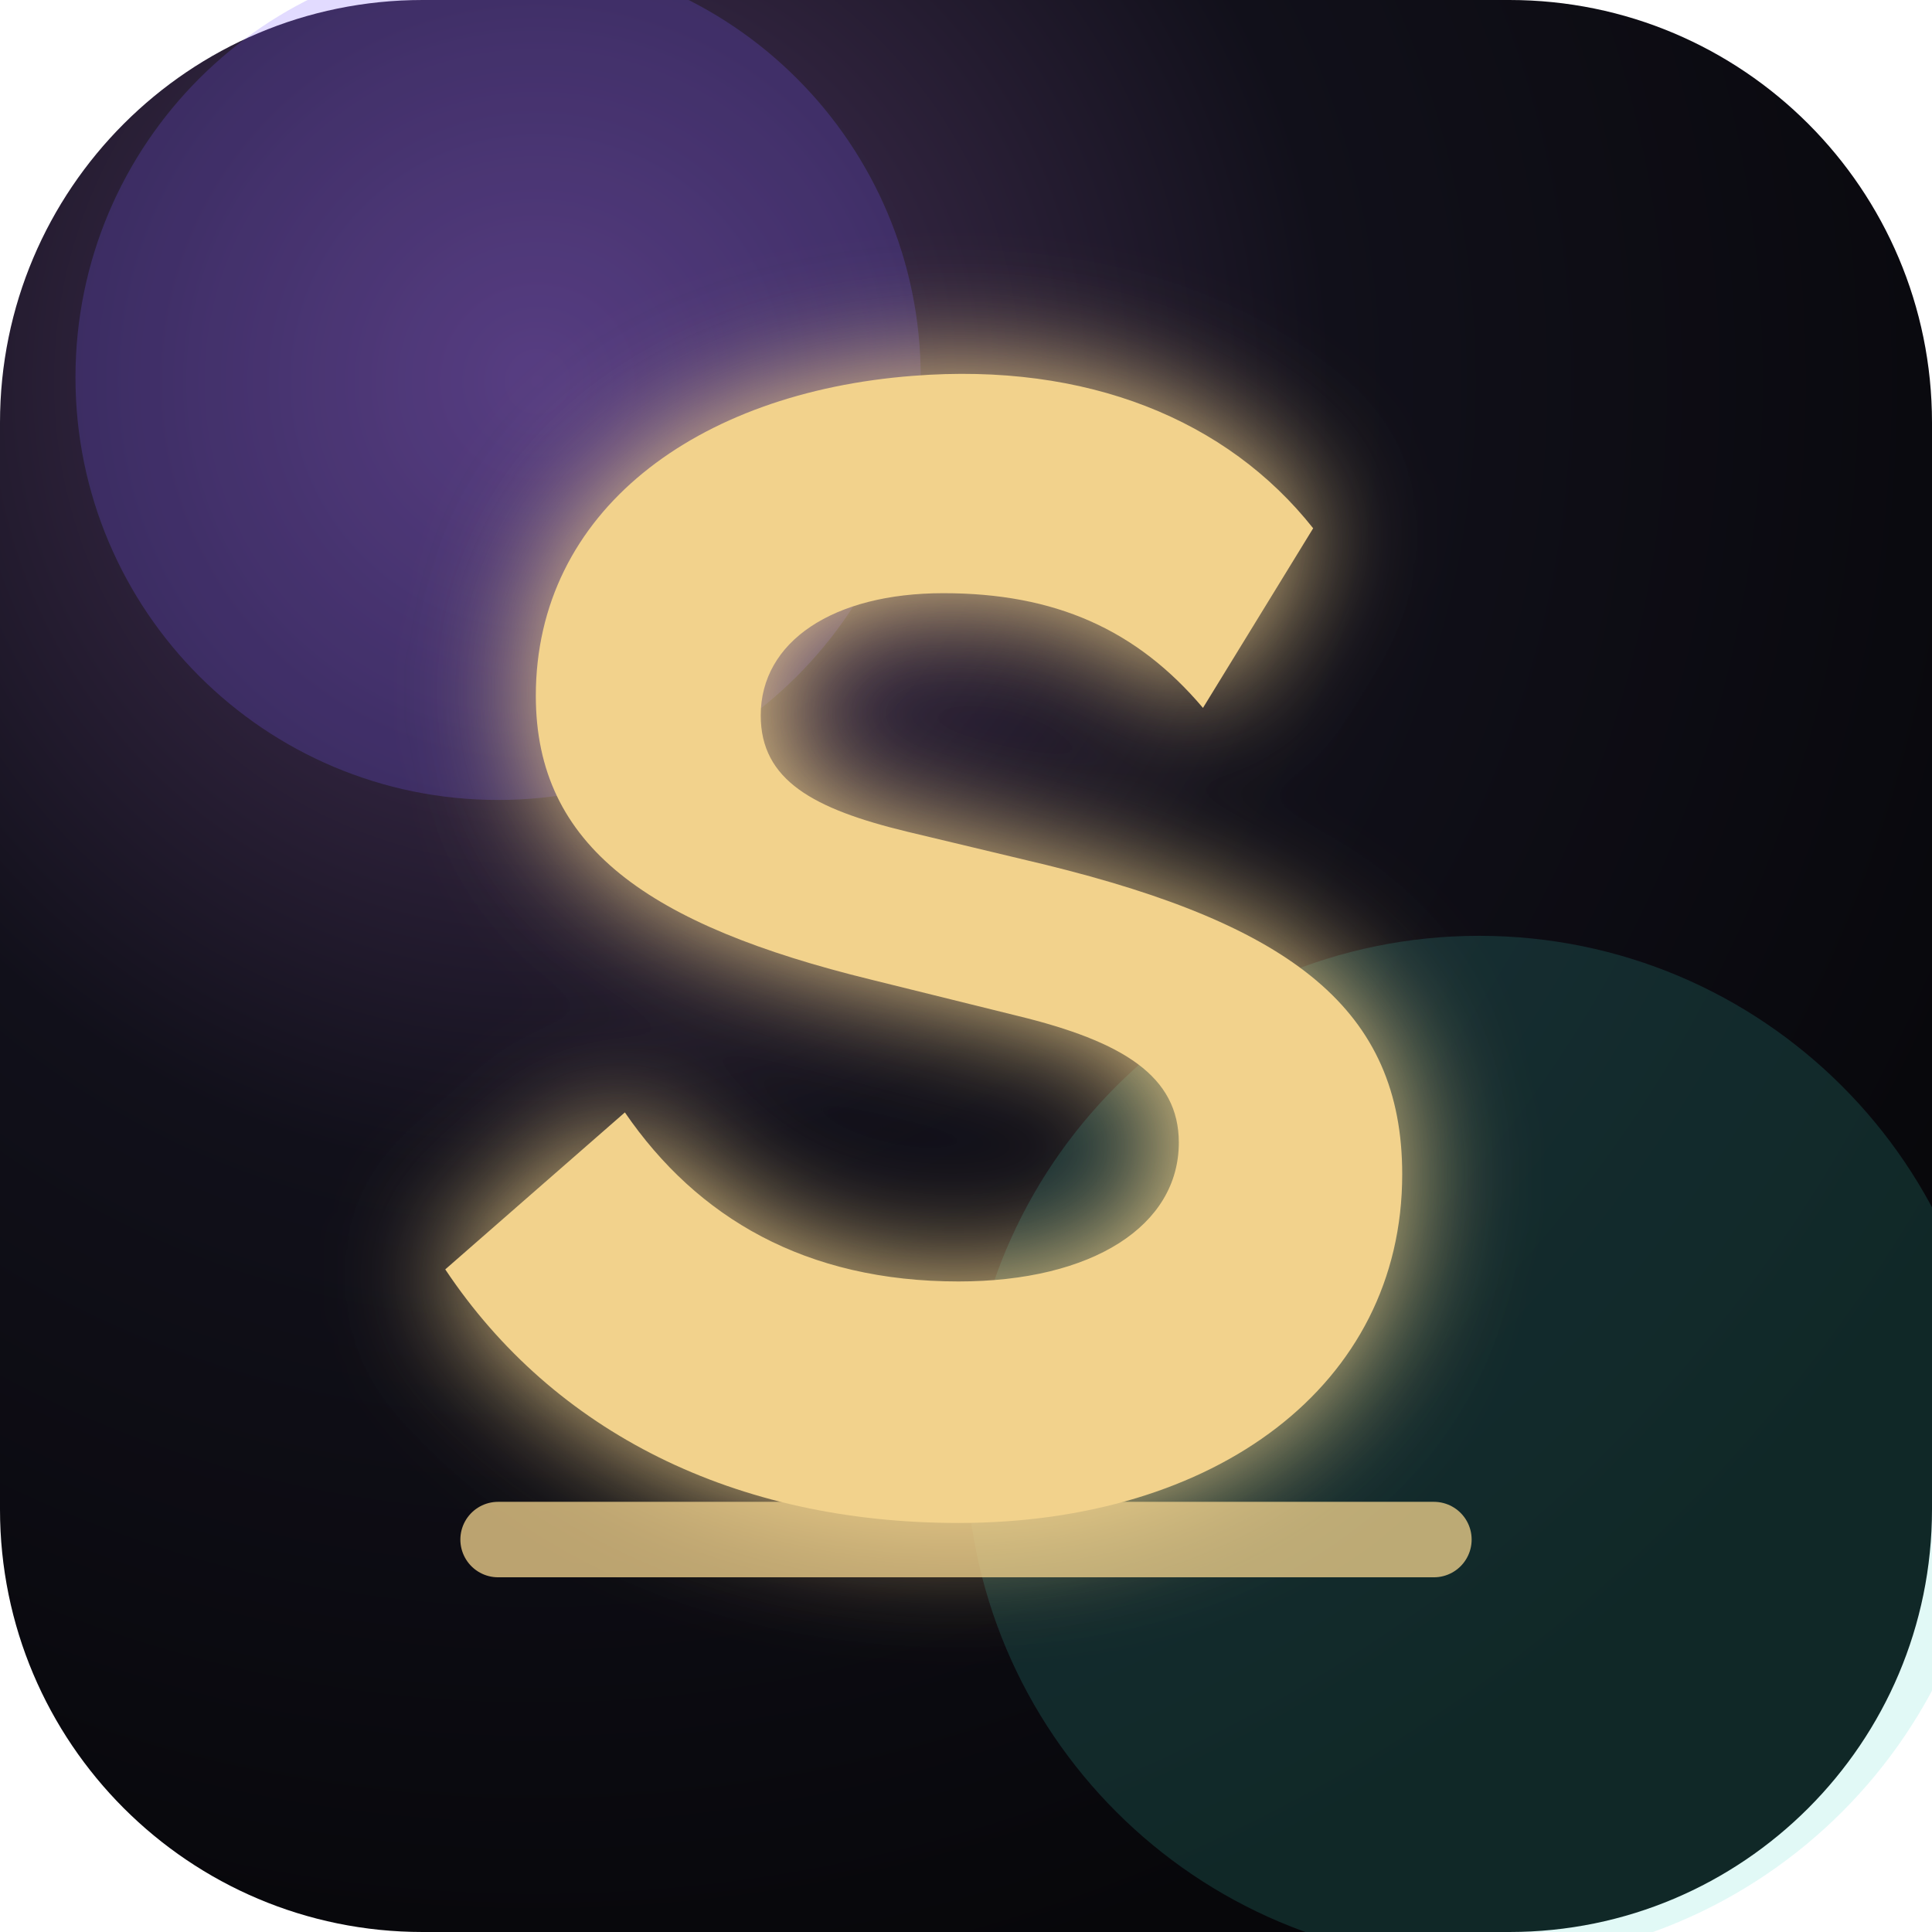
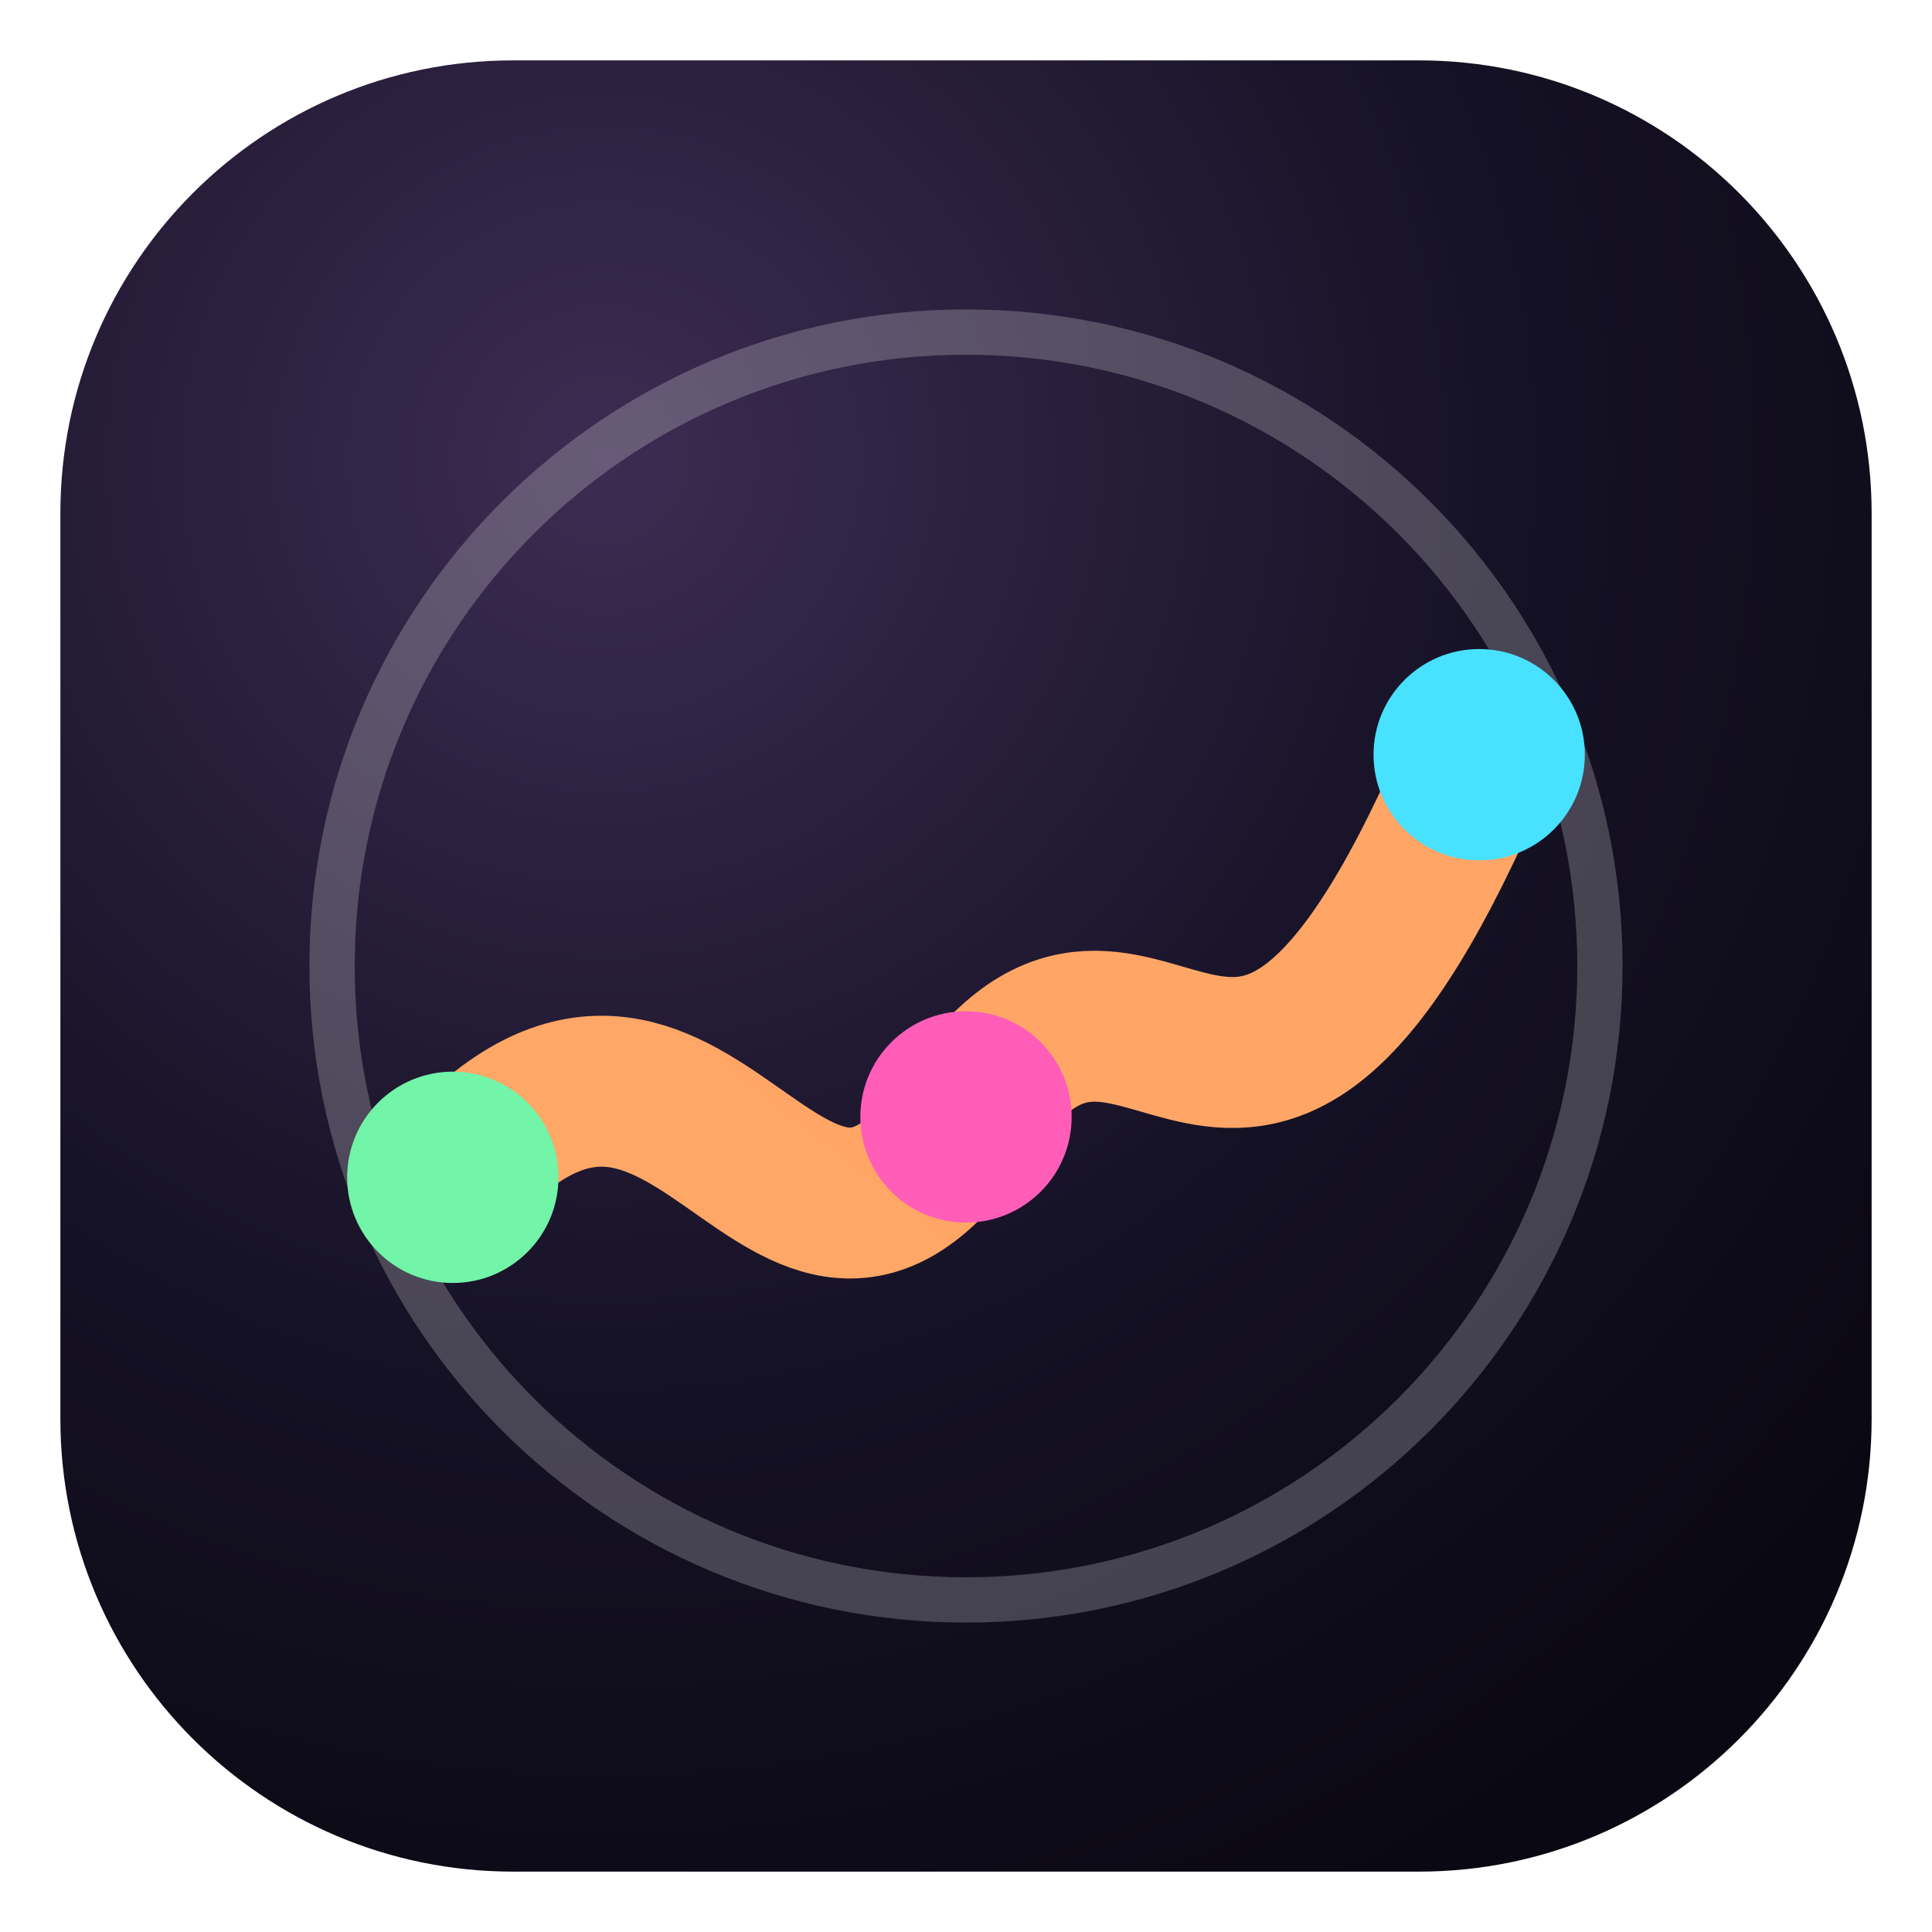
<svg xmlns="http://www.w3.org/2000/svg" viewBox="0 0 128 128" role="img" aria-label="SONARA Industries">
  <defs>
-     <radialGradient id="bg" cx="28%" cy="20%" r="85%">
-       <stop offset="0%" stop-color="#4d355f" />
-       <stop offset="48%" stop-color="#11101a" />
-       <stop offset="100%" stop-color="#07070a" />
+     <radialGradient id="fav-bg" cx="30%" cy="22%" r="90%">
+       <stop offset="0%" stop-color="#3d2c52" />
+       <stop offset="55%" stop-color="#161226" />
+       <stop offset="100%" stop-color="#0a0812" />
    </radialGradient>
-     <linearGradient id="mark" x1="24" y1="18" x2="106" y2="108">
-       <stop offset="0%" stop-color="#f2d28c" />
-       <stop offset="45%" stop-color="#b99cff" />
-       <stop offset="100%" stop-color="#63d2c7" />
+     <linearGradient id="fav-wave" x1="20" y1="88" x2="108" y2="40">
+       <stop offset="0%" stop-color="#ffd166" />
+       <stop offset="50%" stop-color="#ff7a66" />
+       <stop offset="100%" stop-color="#b693ff" />
    </linearGradient>
-     <filter id="glow" x="-30%" y="-30%" width="160%" height="160%">
-       <feGaussianBlur stdDeviation="4" result="blur" />
-       <feMerge>
-         <feMergeNode in="blur" />
-         <feMergeNode in="SourceGraphic" />
-       </feMerge>
-     </filter>
  </defs>
-   <rect width="128" height="128" rx="28" fill="url(#bg)" />
-   <circle cx="33" cy="25" r="28" fill="#7a5cff" opacity="0.22" />
-   <circle cx="98" cy="96" r="34" fill="#42d7c8" opacity="0.16" />
-   <path d="M87 35c-5.7-7.2-15-11-26.5-10.1-14.4 1.1-25 9-25 21.2 0 10 7.5 15.2 22.2 18.8l9.7 2.4c7 1.7 10.7 4 10.7 8.4 0 5.5-5.7 9.2-14.6 9.2-10.1 0-17.3-4.2-22.1-11.2L29.5 84.1c7.2 10.8 19.2 16.8 34 16.8 17 0 29.4-9.1 29.4-23.1 0-10.9-7.3-16.5-23.6-20.5l-9.2-2.2c-6.2-1.5-9.7-3.4-9.7-7.7 0-4.9 4.8-8.1 12.1-8.1 7.4 0 12.8 2.4 17.2 7.6L87 35Z" fill="url(#mark)" filter="url(#glow)" />
-   <path d="M33 102h62" stroke="#f2d28c" stroke-width="5" stroke-linecap="round" opacity="0.76" />
+   <rect x="4" y="4" width="120" height="120" rx="30" fill="url(#fav-bg)" />
+   <circle cx="64" cy="64" r="42" fill="none" stroke="rgba(255,255,255,0.22)" stroke-width="3" />
+   <path d="M30 78 C46 60 52 92 64 74 C76 56 82 88 98 50" fill="none" stroke="url(#fav-wave)" stroke-width="10" stroke-linecap="round" />
+   <circle cx="30" cy="78" r="7" fill="#72f4a9" />
+   <circle cx="64" cy="74" r="7" fill="#ff5db8" />
+   <circle cx="98" cy="50" r="7" fill="#48e1ff" />
</svg>
